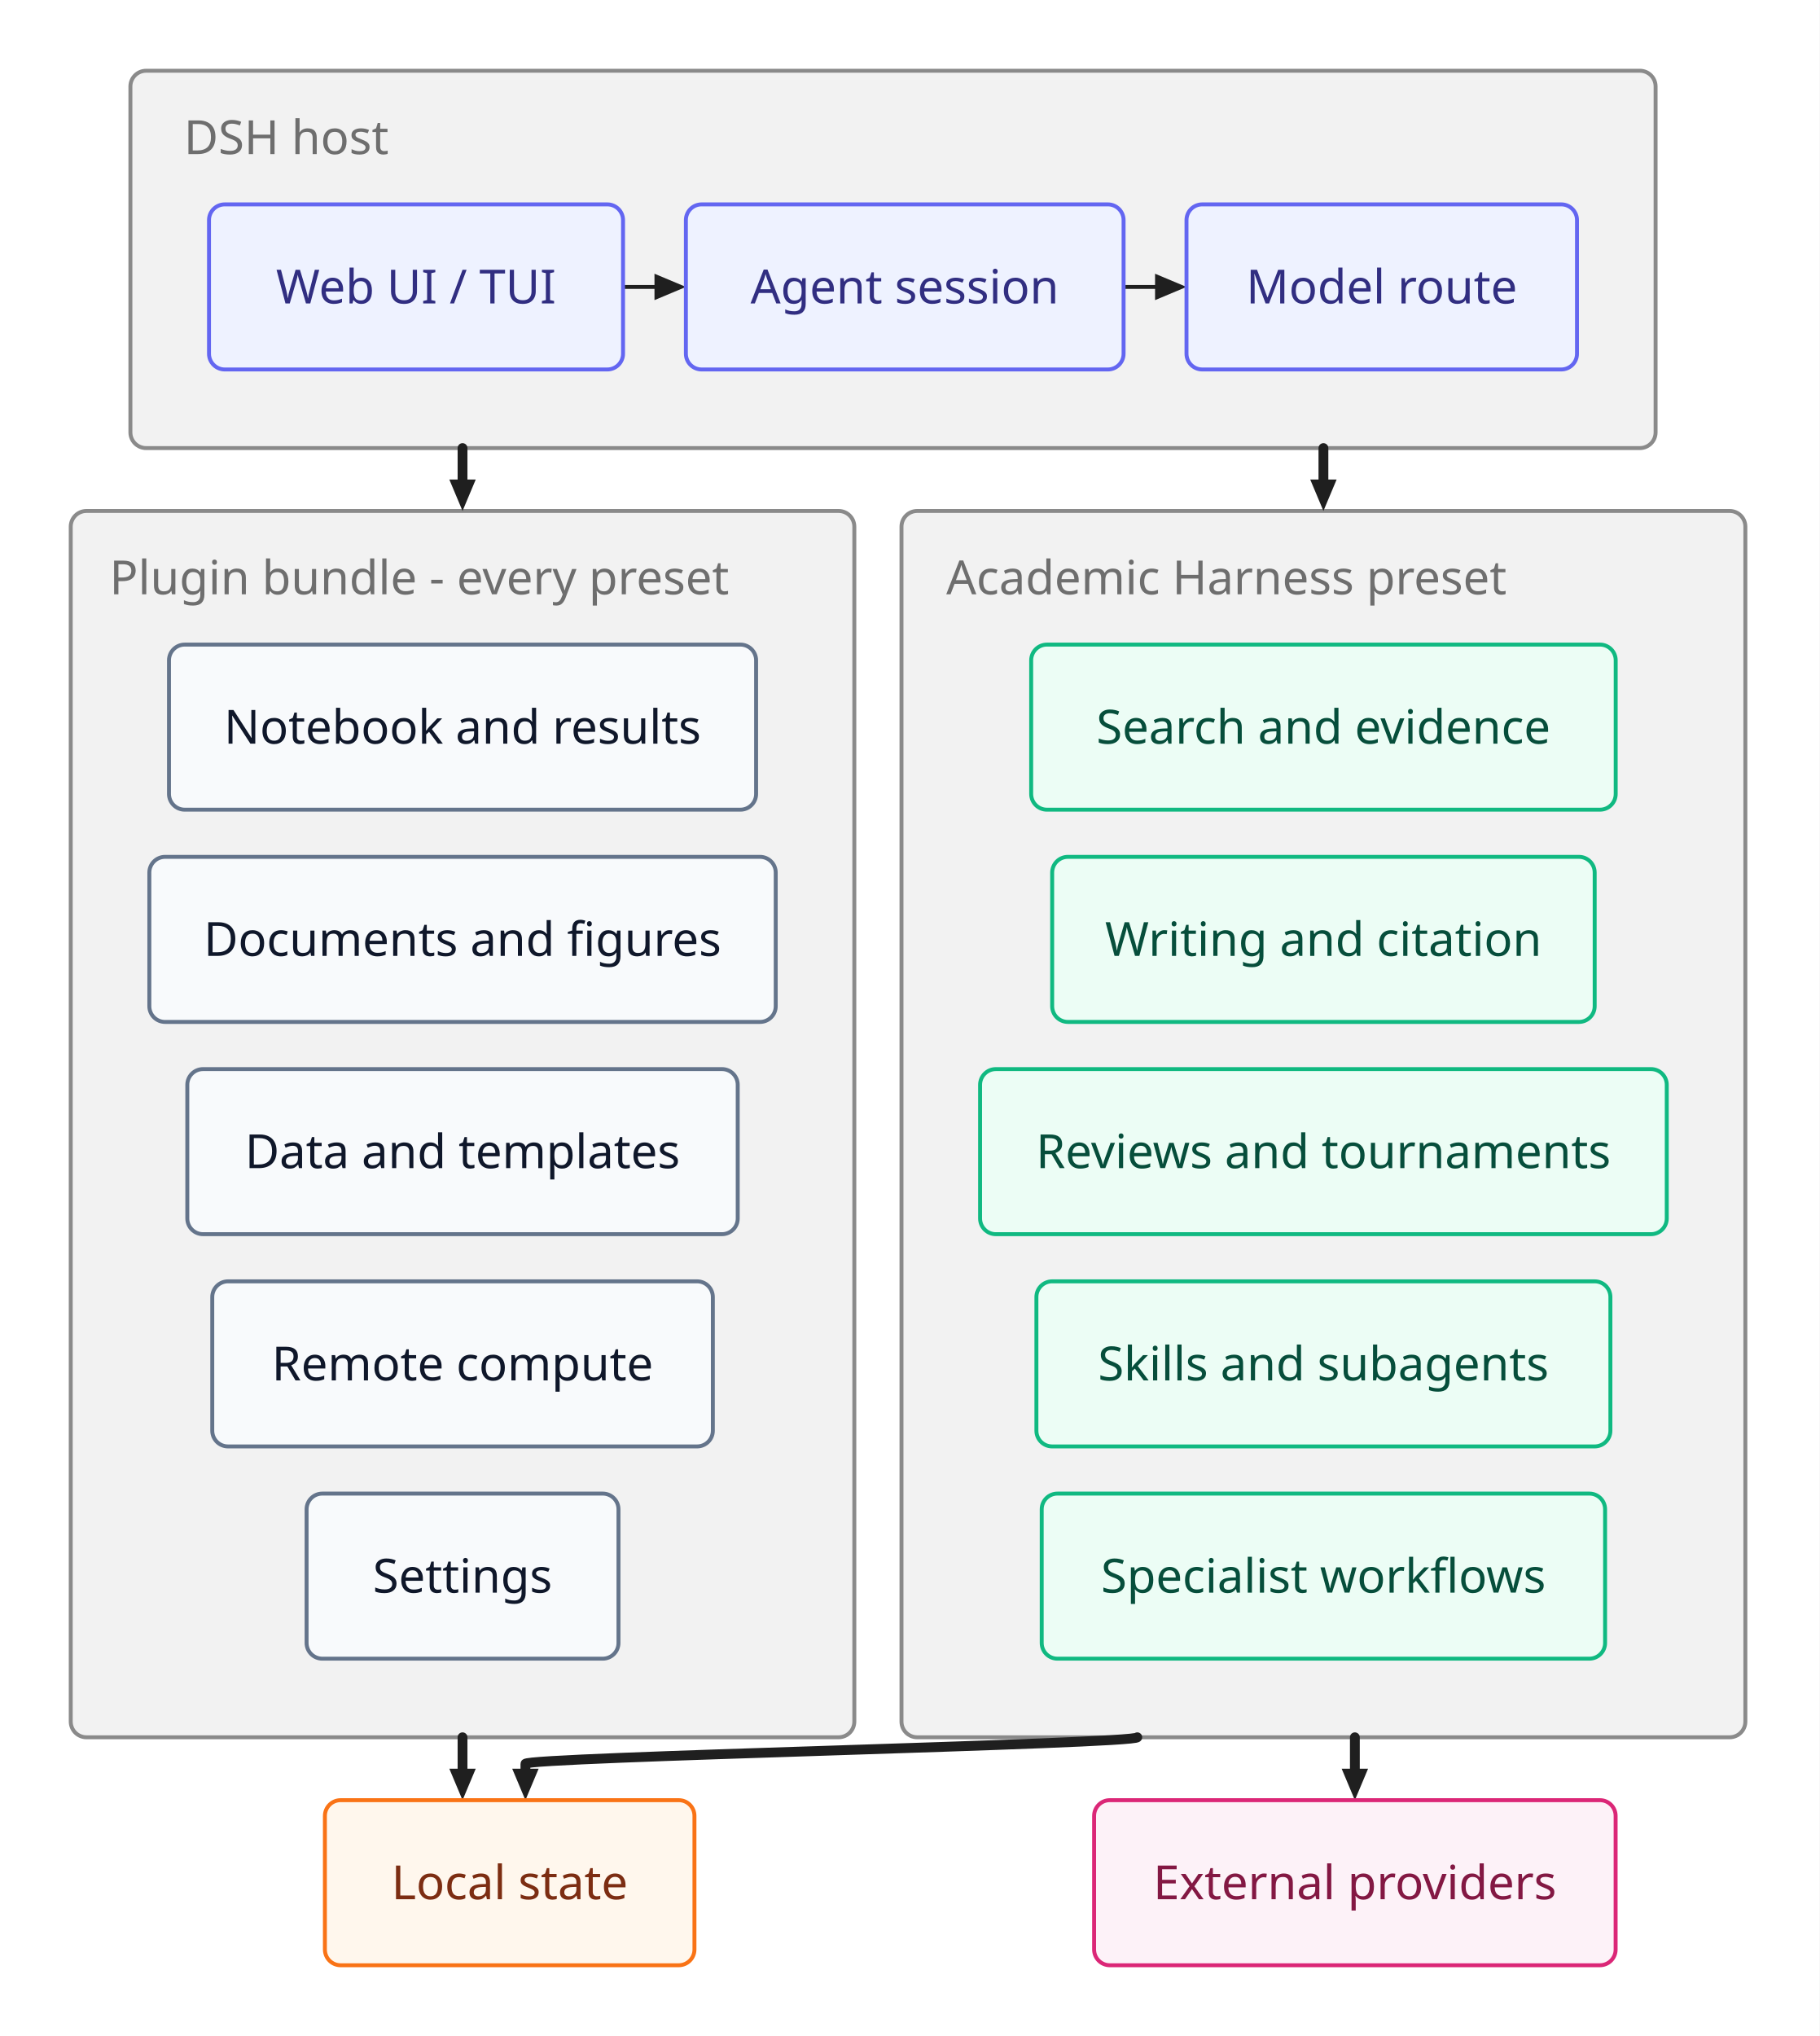
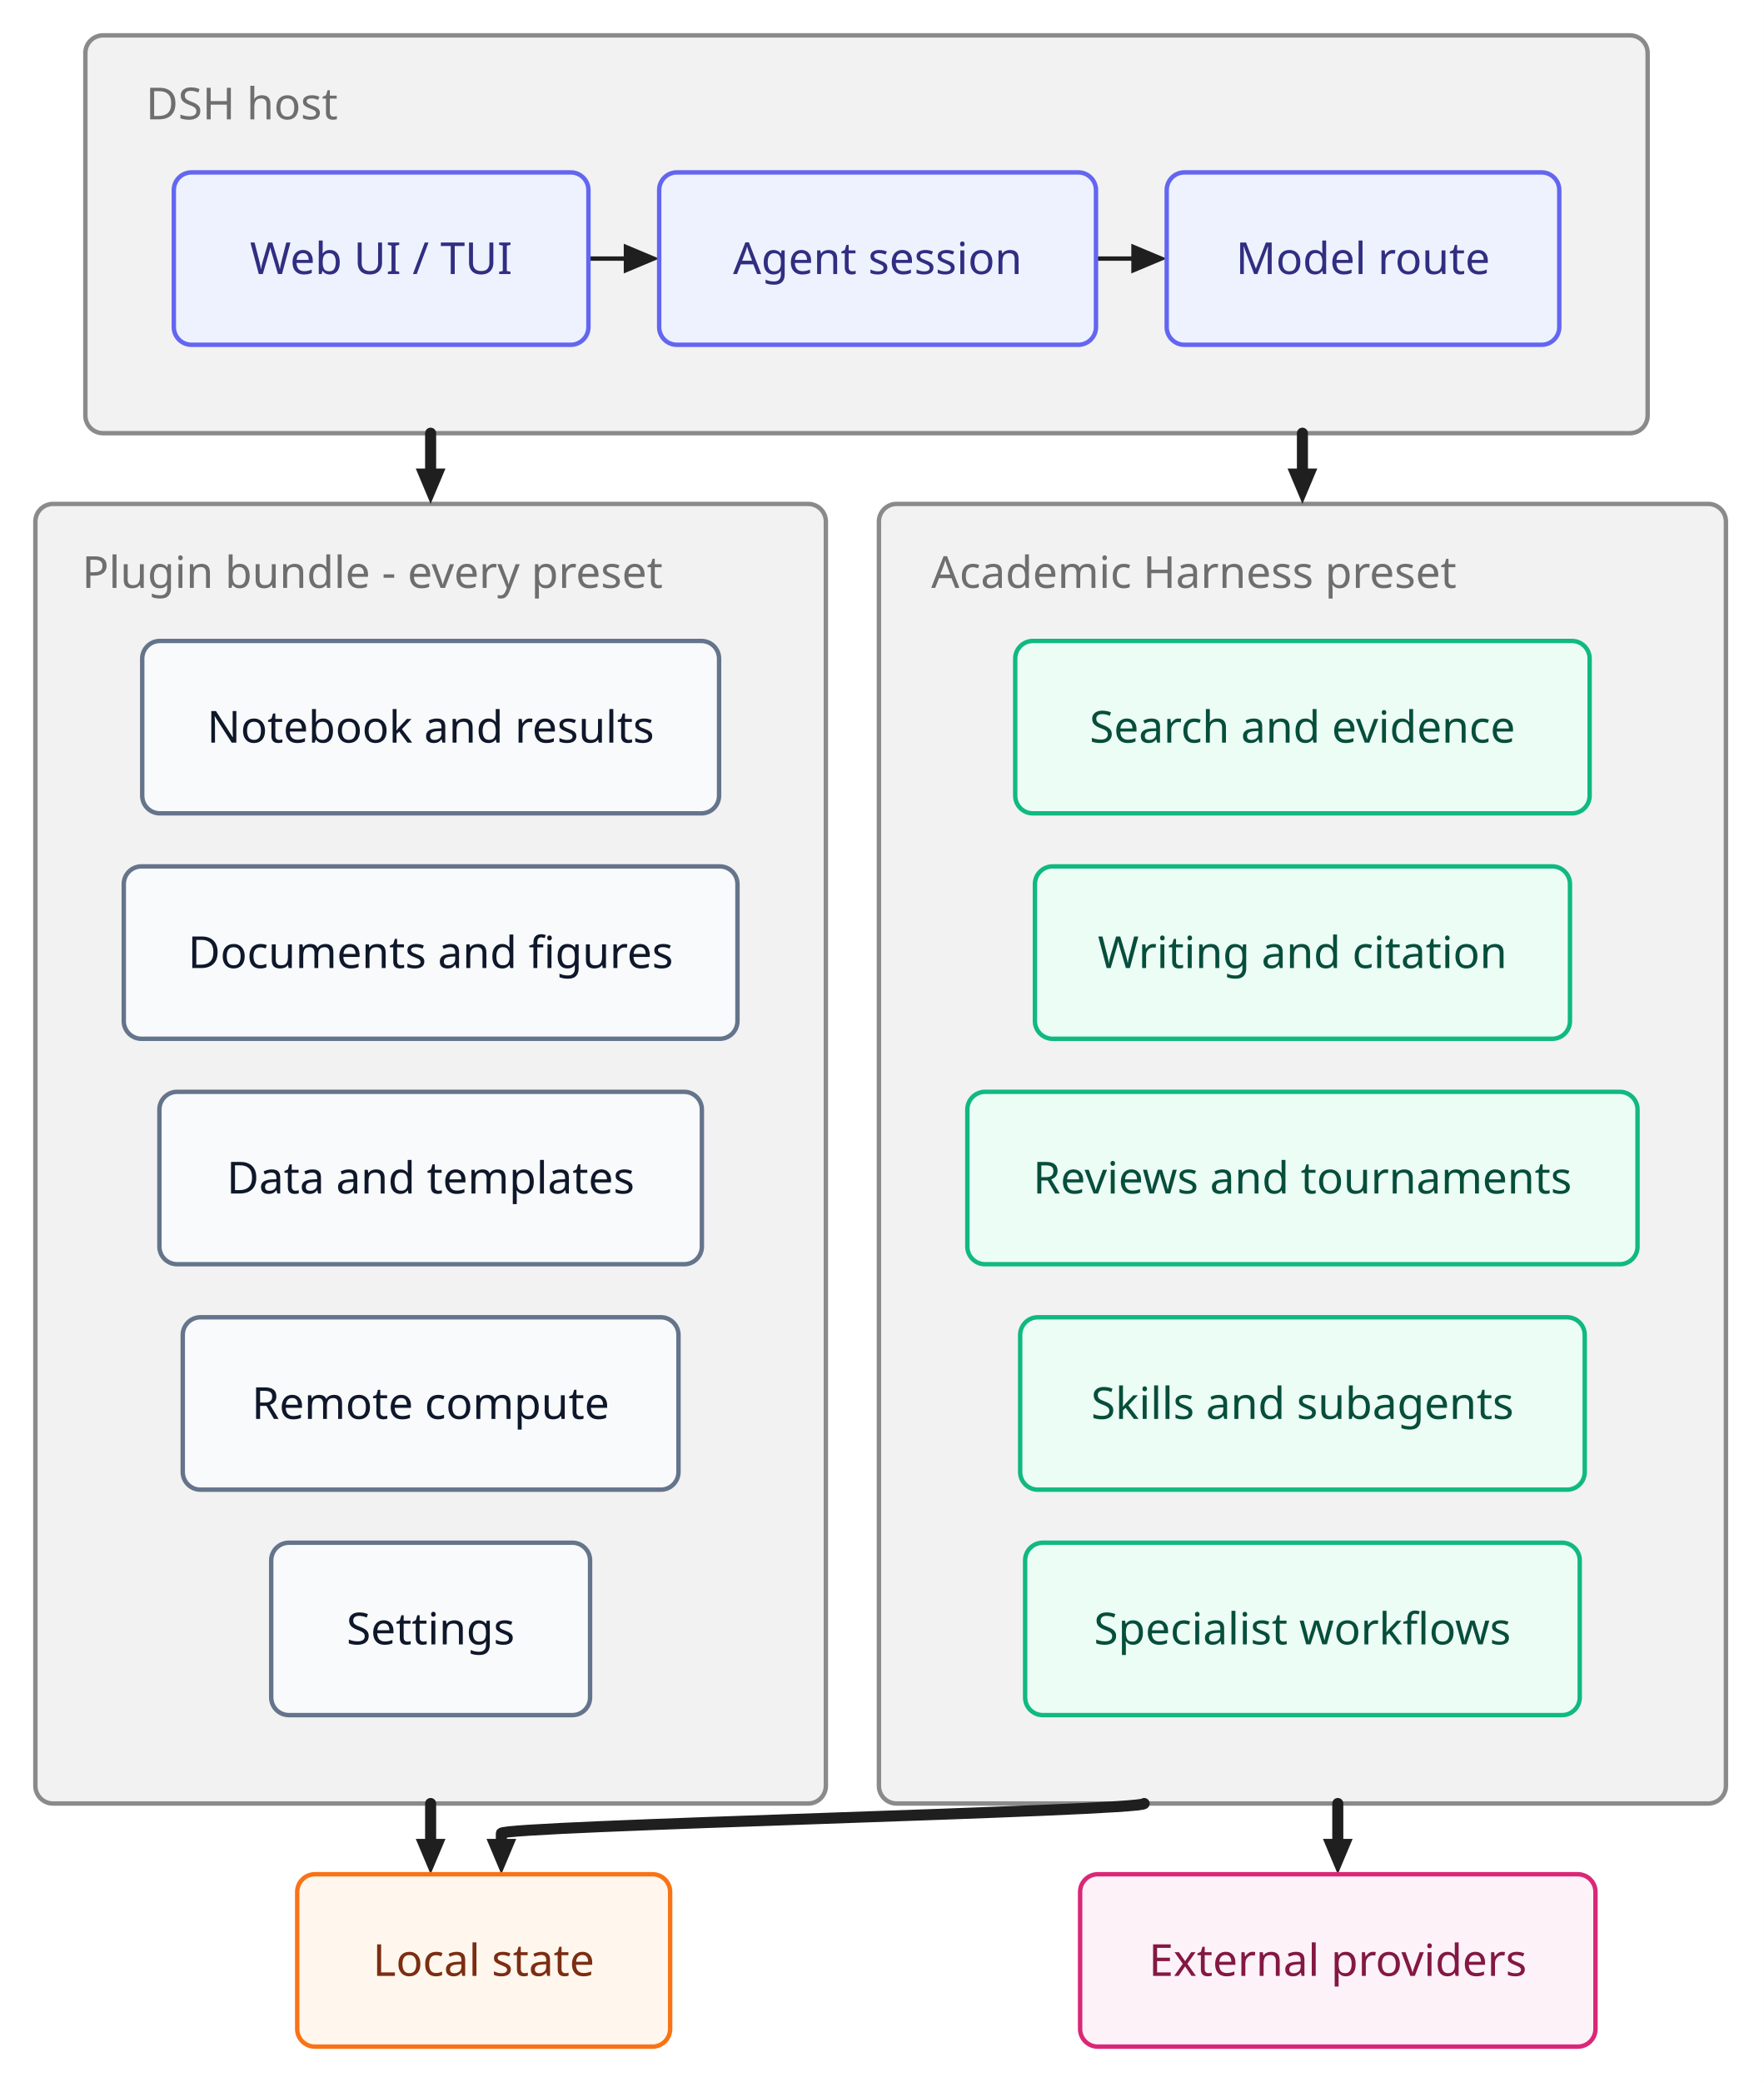
- <svg xmlns="http://www.w3.org/2000/svg" class="pele pele-flowchart" viewBox="0 0 463 518" width="463" height="518" style="max-width:100%;height:auto;--_bg:#fff;--_fg:#1f1f1f;--_m:#6e6e6e;--_l:#1f1f1f;--_s:#f3f3f3;--_a:#e6e6e6;--_b:#8a8a8a;--_c:#5b7bd5;color:#1f1f1f;--_r:4px;--_fm:monospace;font:12px sans-serif;letter-spacing:normal;word-spacing:normal;text-transform:none;direction:ltr;font-family:sans-serif" fill="#1f1f1f" role="graphics-document document" aria-roledescription="flowchart">
+ <svg xmlns="http://www.w3.org/2000/svg" class="pele pele-flowchart" viewBox="0 0 399 471" width="399" height="471" style="max-width:100%;height:auto;--_bg:#fff;--_fg:#1f1f1f;--_m:#6e6e6e;--_l:#1f1f1f;--_s:#f3f3f3;--_a:#e6e6e6;--_b:#8a8a8a;--_c:#5b7bd5;color:#1f1f1f;--_r:4px;--_fm:monospace;font:10px sans-serif;letter-spacing:normal;word-spacing:normal;text-transform:none;direction:ltr;font-family:sans-serif" fill="#1f1f1f" role="graphics-document document" aria-roledescription="flowchart">
  <rect width="100%" height="100%" fill="#ffffff" />
  <g class="pele-clusters">
    <g class="pele-cluster" data-id="preset">
-       <rect x="229.38" y="130" width="214.72" height="312" fill="#e6e6e6" fill-opacity="0.5" stroke="#8a8a8a" style="rx:4px" />
+       <rect x="198.82" y="114" width="191.6" height="294" fill="#e6e6e6" fill-opacity="0.5" stroke="#8a8a8a" style="rx:4px" />
    </g>
    <g class="pele-cluster" data-id="bundle">
-       <rect x="18" y="130" width="199.38" height="312" fill="#e6e6e6" fill-opacity="0.5" stroke="#8a8a8a" style="rx:4px" />
+       <rect x="8" y="114" width="178.82" height="294" fill="#e6e6e6" fill-opacity="0.5" stroke="#8a8a8a" style="rx:4px" />
    </g>
    <g class="pele-cluster" data-id="host">
-       <rect x="33.18" y="18" width="388.08" height="96" fill="#e6e6e6" fill-opacity="0.5" stroke="#8a8a8a" style="rx:4px" />
-       <text class="pele-cluster-label" fill="#6e6e6e" x="72.85" y="39.2" text-anchor="middle">DSH host</text>
+       <rect x="19.31" y="8" width="353.4" height="90" fill="#e6e6e6" fill-opacity="0.5" stroke="#8a8a8a" style="rx:4px" />
+       <text class="pele-cluster-label" fill="#6e6e6e" x="54.71" y="27" text-anchor="middle">DSH host</text>
    </g>
  </g>
  <g class="pele-edges" fill="none" stroke="#1f1f1f" stroke-linecap="round">
    <g class="pele-edge" data-id="L_ui_agent_0">
-       <path d="M158.53,73L167.53,73" />
-       <path class="pele-marker" d="M174.53,73L166.53,76.36L166.53,69.64Z" fill="#1f1f1f" stroke="none" />
+       <path d="M133.1,58.5L142.1,58.5" />
+       <path class="pele-marker" d="M149.1,58.5L141.1,61.86L141.1,55.14Z" fill="#1f1f1f" stroke="none" />
    </g>
    <g class="pele-edge" data-id="L_agent_model_0">
-       <path d="M285.9,73L294.9,73" />
-       <path class="pele-marker" d="M301.9,73L293.9,76.36L293.9,69.64Z" fill="#1f1f1f" stroke="none" />
+       <path d="M247.92,58.5L256.91,58.5" />
+       <path class="pele-marker" d="M263.91,58.5L255.91,61.86L255.91,55.14Z" fill="#1f1f1f" stroke="none" />
    </g>
    <g class="pele-edge" data-id="L_host_bundle_0">
-       <path d="M117.69,114L117.69,123" stroke-width="2.5" />
-       <path class="pele-marker" d="M117.69,130L114.33,122L121.05,122Z" fill="#1f1f1f" stroke="none" />
+       <path d="M97.41,98L97.41,107" stroke-width="2.5" />
+       <path class="pele-marker" d="M97.41,114L94.05,106L100.77,106Z" fill="#1f1f1f" stroke="none" />
    </g>
    <g class="pele-edge" data-id="L_host_preset_0">
-       <path d="M336.74,114L336.74,123" stroke-width="2.5" />
-       <path class="pele-marker" d="M336.74,130L333.38,122L340.1,122Z" fill="#1f1f1f" stroke="none" />
+       <path d="M294.62,98L294.62,107" stroke-width="2.5" />
+       <path class="pele-marker" d="M294.62,114L291.26,106L297.98,106Z" fill="#1f1f1f" stroke="none" />
    </g>
    <g class="pele-edge" data-id="L_bundle_state_0">
-       <path d="M117.69,442L117.69,451" stroke-width="2.5" />
-       <path class="pele-marker" d="M117.69,458L114.33,450L121.05,450Z" fill="#1f1f1f" stroke="none" />
+       <path d="M97.41,408L97.41,417" stroke-width="2.5" />
+       <path class="pele-marker" d="M97.41,424L94.05,416L100.77,416Z" fill="#1f1f1f" stroke="none" />
    </g>
    <g class="pele-edge" data-id="L_preset_providers_0">
-       <path d="M344.74,442L344.74,451" stroke-width="2.5" />
-       <path class="pele-marker" d="M344.74,458L341.38,450L348.1,450Z" fill="#1f1f1f" stroke="none" />
+       <path d="M302.62,408L302.62,417" stroke-width="2.5" />
+       <path class="pele-marker" d="M302.62,424L299.26,416L305.98,416Z" fill="#1f1f1f" stroke="none" />
    </g>
    <g class="pele-edge" data-id="L_preset_state_0">
-       <path d="M289.38,442C289.38,443.69 133.69,447.06 133.69,448.75L133.69,451" stroke-width="2.5" />
-       <path class="pele-marker" d="M133.69,458L130.33,450L137.05,450Z" fill="#1f1f1f" stroke="none" />
+       <path d="M258.82,408C258.82,409.69 113.41,413.06 113.41,414.75L113.41,417" stroke-width="2.5" />
+       <path class="pele-marker" d="M113.41,424L110.05,416L116.77,416Z" fill="#1f1f1f" stroke="none" />
    </g>
  </g>
  <g class="pele-cluster-titles">
    <g class="pele-cluster-title" data-id="preset">
-       <text fill="none" stroke="color-mix(in srgb,#e6e6e6 50%,#fff)" stroke-width="5" stroke-linejoin="round" x="312.07" y="151.2" text-anchor="middle">Academic Harness preset</text>
-       <text class="pele-cluster-label" fill="#6e6e6e" x="312.07" y="151.2" text-anchor="middle">Academic Harness preset</text>
+       <text fill="none" stroke="color-mix(in srgb,#e6e6e6 50%,#fff)" stroke-width="5" stroke-linejoin="round" x="270.06" y="133" text-anchor="middle">Academic Harness preset</text>
+       <text class="pele-cluster-label" fill="#6e6e6e" x="270.06" y="133" text-anchor="middle">Academic Harness preset</text>
    </g>
    <g class="pele-cluster-title" data-id="bundle">
-       <text fill="none" stroke="color-mix(in srgb,#e6e6e6 50%,#fff)" stroke-width="5" stroke-linejoin="round" x="106.7" y="151.2" text-anchor="middle">Plugin bundle - every preset</text>
-       <text class="pele-cluster-label" fill="#6e6e6e" x="106.7" y="151.2" text-anchor="middle">Plugin bundle - every preset</text>
+       <text fill="none" stroke="color-mix(in srgb,#e6e6e6 50%,#fff)" stroke-width="5" stroke-linejoin="round" x="84.25" y="133" text-anchor="middle">Plugin bundle - every preset</text>
+       <text class="pele-cluster-label" fill="#6e6e6e" x="84.25" y="133" text-anchor="middle">Plugin bundle - every preset</text>
    </g>
  </g>
  <g class="pele-nodes">
-     <g class="pele-node pele-shape-rect host" data-id="ui" transform="translate(105.85,73)">
-       <rect x="-52.67" y="-21" width="105.35" height="42" fill="#f3f3f3" stroke="#8a8a8a" style="rx:4px;fill:#eef2ff;stroke:#6366f1;" />
-       <text class="pele-label" style="fill:#312e81;" x="0" y="4.2" text-anchor="middle">Web UI / TUI</text>
+     <g class="pele-node pele-shape-rect host" data-id="ui" transform="translate(86.21,58.5)">
+       <rect x="-46.89" y="-19.5" width="93.79" height="39" fill="#f3f3f3" stroke="#8a8a8a" style="rx:4px;fill:#eef2ff;stroke:#6366f1;" />
+       <text class="pele-label" style="fill:#312e81;" x="0" y="3.5" text-anchor="middle">Web UI / TUI</text>
    </g>
-     <g class="pele-node pele-shape-rect host" data-id="agent" transform="translate(230.21,73)">
-       <rect x="-55.69" y="-21" width="111.37" height="42" fill="#f3f3f3" stroke="#8a8a8a" style="rx:4px;fill:#eef2ff;stroke:#6366f1;" />
-       <text class="pele-label" style="fill:#312e81;" x="0" y="4.2" text-anchor="middle">Agent session</text>
+     <g class="pele-node pele-shape-rect host" data-id="agent" transform="translate(198.51,58.5)">
+       <rect x="-49.4" y="-19.5" width="98.81" height="39" fill="#f3f3f3" stroke="#8a8a8a" style="rx:4px;fill:#eef2ff;stroke:#6366f1;" />
+       <text class="pele-label" style="fill:#312e81;" x="0" y="3.5" text-anchor="middle">Agent session</text>
    </g>
-     <g class="pele-node pele-shape-rect host" data-id="model" transform="translate(351.58,73)">
-       <rect x="-49.68" y="-21" width="99.36" height="42" fill="#f3f3f3" stroke="#8a8a8a" style="rx:4px;fill:#eef2ff;stroke:#6366f1;" />
-       <text class="pele-label" style="fill:#312e81;" x="0" y="4.2" text-anchor="middle">Model route</text>
+     <g class="pele-node pele-shape-rect host" data-id="model" transform="translate(308.32,58.5)">
+       <rect x="-44.4" y="-19.5" width="88.8" height="39" fill="#f3f3f3" stroke="#8a8a8a" style="rx:4px;fill:#eef2ff;stroke:#6366f1;" />
+       <text class="pele-label" style="fill:#312e81;" x="0" y="3.5" text-anchor="middle">Model route</text>
    </g>
-     <g class="pele-node pele-shape-rect bundle" data-id="b1" transform="translate(117.69,185)">
-       <rect x="-74.69" y="-21" width="149.39" height="42" fill="#f3f3f3" stroke="#8a8a8a" style="rx:4px;fill:#f8fafc;stroke:#64748b;" />
-       <text class="pele-label" style="fill:#0f172a;" x="0" y="4.2" text-anchor="middle">Notebook and results</text>
+     <g class="pele-node pele-shape-rect bundle" data-id="b1" transform="translate(97.41,164.5)">
+       <rect x="-65.24" y="-19.5" width="130.49" height="39" fill="#f3f3f3" stroke="#8a8a8a" style="rx:4px;fill:#f8fafc;stroke:#64748b;" />
+       <text class="pele-label" style="fill:#0f172a;" x="0" y="3.5" text-anchor="middle">Notebook and results</text>
    </g>
-     <g class="pele-node pele-shape-rect bundle" data-id="b2" transform="translate(117.69,239)">
-       <rect x="-79.69" y="-21" width="159.38" height="42" fill="#f3f3f3" stroke="#8a8a8a" style="rx:4px;fill:#f8fafc;stroke:#64748b;" />
-       <text class="pele-label" style="fill:#0f172a;" x="0" y="4.2" text-anchor="middle">Documents and figures</text>
+     <g class="pele-node pele-shape-rect bundle" data-id="b2" transform="translate(97.41,215.5)">
+       <rect x="-69.41" y="-19.5" width="138.82" height="39" fill="#f3f3f3" stroke="#8a8a8a" style="rx:4px;fill:#f8fafc;stroke:#64748b;" />
+       <text class="pele-label" style="fill:#0f172a;" x="0" y="3.5" text-anchor="middle">Documents and figures</text>
    </g>
-     <g class="pele-node pele-shape-rect bundle" data-id="b3" transform="translate(117.69,293)">
-       <rect x="-70.03" y="-21" width="140.05" height="42" fill="#f3f3f3" stroke="#8a8a8a" style="rx:4px;fill:#f8fafc;stroke:#64748b;" />
-       <text class="pele-label" style="fill:#0f172a;" x="0" y="4.2" text-anchor="middle">Data and templates</text>
+     <g class="pele-node pele-shape-rect bundle" data-id="b3" transform="translate(97.41,266.5)">
+       <rect x="-61.35" y="-19.5" width="122.71" height="39" fill="#f3f3f3" stroke="#8a8a8a" style="rx:4px;fill:#f8fafc;stroke:#64748b;" />
+       <text class="pele-label" style="fill:#0f172a;" x="0" y="3.5" text-anchor="middle">Data and templates</text>
    </g>
-     <g class="pele-node pele-shape-rect bundle" data-id="b4" transform="translate(117.69,347)">
-       <rect x="-63.68" y="-21" width="127.37" height="42" fill="#f3f3f3" stroke="#8a8a8a" style="rx:4px;fill:#f8fafc;stroke:#64748b;" />
-       <text class="pele-label" style="fill:#0f172a;" x="0" y="4.2" text-anchor="middle">Remote compute</text>
+     <g class="pele-node pele-shape-rect bundle" data-id="b4" transform="translate(97.41,317.5)">
+       <rect x="-56.07" y="-19.5" width="112.14" height="39" fill="#f3f3f3" stroke="#8a8a8a" style="rx:4px;fill:#f8fafc;stroke:#64748b;" />
+       <text class="pele-label" style="fill:#0f172a;" x="0" y="3.5" text-anchor="middle">Remote compute</text>
    </g>
-     <g class="pele-node pele-shape-rect bundle" data-id="b5" transform="translate(117.69,401)">
-       <rect x="-39.68" y="-21" width="79.36" height="42" fill="#f3f3f3" stroke="#8a8a8a" style="rx:4px;fill:#f8fafc;stroke:#64748b;" />
-       <text class="pele-label" style="fill:#0f172a;" x="0" y="4.2" text-anchor="middle">Settings</text>
+     <g class="pele-node pele-shape-rect bundle" data-id="b5" transform="translate(97.41,368.5)">
+       <rect x="-36.06" y="-19.5" width="72.13" height="39" fill="#f3f3f3" stroke="#8a8a8a" style="rx:4px;fill:#f8fafc;stroke:#64748b;" />
+       <text class="pele-label" style="fill:#0f172a;" x="0" y="3.5" text-anchor="middle">Settings</text>
    </g>
-     <g class="pele-node pele-shape-rect preset" data-id="p1" transform="translate(336.74,185)">
-       <rect x="-74.36" y="-21" width="148.73" height="42" fill="#f3f3f3" stroke="#8a8a8a" style="rx:4px;fill:#ecfdf5;stroke:#10b981;" />
-       <text class="pele-label" style="fill:#064e3b;" x="0" y="4.2" text-anchor="middle">Search and evidence</text>
+     <g class="pele-node pele-shape-rect preset" data-id="p1" transform="translate(294.62,164.5)">
+       <rect x="-64.97" y="-19.5" width="129.94" height="39" fill="#f3f3f3" stroke="#8a8a8a" style="rx:4px;fill:#ecfdf5;stroke:#10b981;" />
+       <text class="pele-label" style="fill:#064e3b;" x="0" y="3.5" text-anchor="middle">Search and evidence</text>
    </g>
-     <g class="pele-node pele-shape-rect preset" data-id="p2" transform="translate(336.74,239)">
-       <rect x="-69.02" y="-21" width="138.04" height="42" fill="#f3f3f3" stroke="#8a8a8a" style="rx:4px;fill:#ecfdf5;stroke:#10b981;" />
-       <text class="pele-label" style="fill:#064e3b;" x="0" y="4.2" text-anchor="middle">Writing and citation</text>
+     <g class="pele-node pele-shape-rect preset" data-id="p2" transform="translate(294.62,215.5)">
+       <rect x="-60.51" y="-19.5" width="121.03" height="39" fill="#f3f3f3" stroke="#8a8a8a" style="rx:4px;fill:#ecfdf5;stroke:#10b981;" />
+       <text class="pele-label" style="fill:#064e3b;" x="0" y="3.5" text-anchor="middle">Writing and citation</text>
    </g>
-     <g class="pele-node pele-shape-rect preset" data-id="p3" transform="translate(336.74,293)">
-       <rect x="-87.36" y="-21" width="174.72" height="42" fill="#f3f3f3" stroke="#8a8a8a" style="rx:4px;fill:#ecfdf5;stroke:#10b981;" />
-       <text class="pele-label" style="fill:#064e3b;" x="0" y="4.2" text-anchor="middle">Reviews and tournaments</text>
+     <g class="pele-node pele-shape-rect preset" data-id="p3" transform="translate(294.62,266.5)">
+       <rect x="-75.8" y="-19.5" width="151.6" height="39" fill="#f3f3f3" stroke="#8a8a8a" style="rx:4px;fill:#ecfdf5;stroke:#10b981;" />
+       <text class="pele-label" style="fill:#064e3b;" x="0" y="3.5" text-anchor="middle">Reviews and tournaments</text>
    </g>
-     <g class="pele-node pele-shape-rect preset" data-id="p4" transform="translate(336.74,347)">
-       <rect x="-73.03" y="-21" width="146.05" height="42" fill="#f3f3f3" stroke="#8a8a8a" style="rx:4px;fill:#ecfdf5;stroke:#10b981;" />
-       <text class="pele-label" style="fill:#064e3b;" x="0" y="4.2" text-anchor="middle">Skills and subagents</text>
+     <g class="pele-node pele-shape-rect preset" data-id="p4" transform="translate(294.62,317.5)">
+       <rect x="-63.85" y="-19.5" width="127.71" height="39" fill="#f3f3f3" stroke="#8a8a8a" style="rx:4px;fill:#ecfdf5;stroke:#10b981;" />
+       <text class="pele-label" style="fill:#064e3b;" x="0" y="3.5" text-anchor="middle">Skills and subagents</text>
    </g>
-     <g class="pele-node pele-shape-rect preset" data-id="p5" transform="translate(336.74,401)">
-       <rect x="-71.68" y="-21" width="143.35" height="42" fill="#f3f3f3" stroke="#8a8a8a" style="rx:4px;fill:#ecfdf5;stroke:#10b981;" />
-       <text class="pele-label" style="fill:#064e3b;" x="0" y="4.2" text-anchor="middle">Specialist workflows</text>
+     <g class="pele-node pele-shape-rect preset" data-id="p5" transform="translate(294.62,368.5)">
+       <rect x="-62.73" y="-19.5" width="125.46" height="39" fill="#f3f3f3" stroke="#8a8a8a" style="rx:4px;fill:#ecfdf5;stroke:#10b981;" />
+       <text class="pele-label" style="fill:#064e3b;" x="0" y="3.5" text-anchor="middle">Specialist workflows</text>
    </g>
-     <g class="pele-node pele-shape-rect external" data-id="providers" transform="translate(344.74,479)">
-       <rect x="-66.35" y="-21" width="132.7" height="42" fill="#f3f3f3" stroke="#8a8a8a" style="rx:4px;fill:#fdf2f8;stroke:#db2777;" />
-       <text class="pele-label" style="fill:#831843;" x="0" y="4.2" text-anchor="middle">External providers</text>
+     <g class="pele-node pele-shape-rect external" data-id="providers" transform="translate(302.62,443.5)">
+       <rect x="-58.29" y="-19.5" width="116.58" height="39" fill="#f3f3f3" stroke="#8a8a8a" style="rx:4px;fill:#fdf2f8;stroke:#db2777;" />
+       <text class="pele-label" style="fill:#831843;" x="0" y="3.5" text-anchor="middle">External providers</text>
    </g>
-     <g class="pele-node pele-shape-rect state" data-id="state" transform="translate(129.69,479)">
-       <rect x="-47.02" y="-21" width="94.03" height="42" fill="#f3f3f3" stroke="#8a8a8a" style="rx:4px;fill:#fff7ed;stroke:#f97316;" />
-       <text class="pele-label" style="fill:#7c2d12;" x="0" y="4.2" text-anchor="middle">Local state</text>
+     <g class="pele-node pele-shape-rect state" data-id="state" transform="translate(109.41,443.5)">
+       <rect x="-42.18" y="-19.5" width="84.36" height="39" fill="#f3f3f3" stroke="#8a8a8a" style="rx:4px;fill:#fff7ed;stroke:#f97316;" />
+       <text class="pele-label" style="fill:#7c2d12;" x="0" y="3.5" text-anchor="middle">Local state</text>
    </g>
  </g>
</svg>
